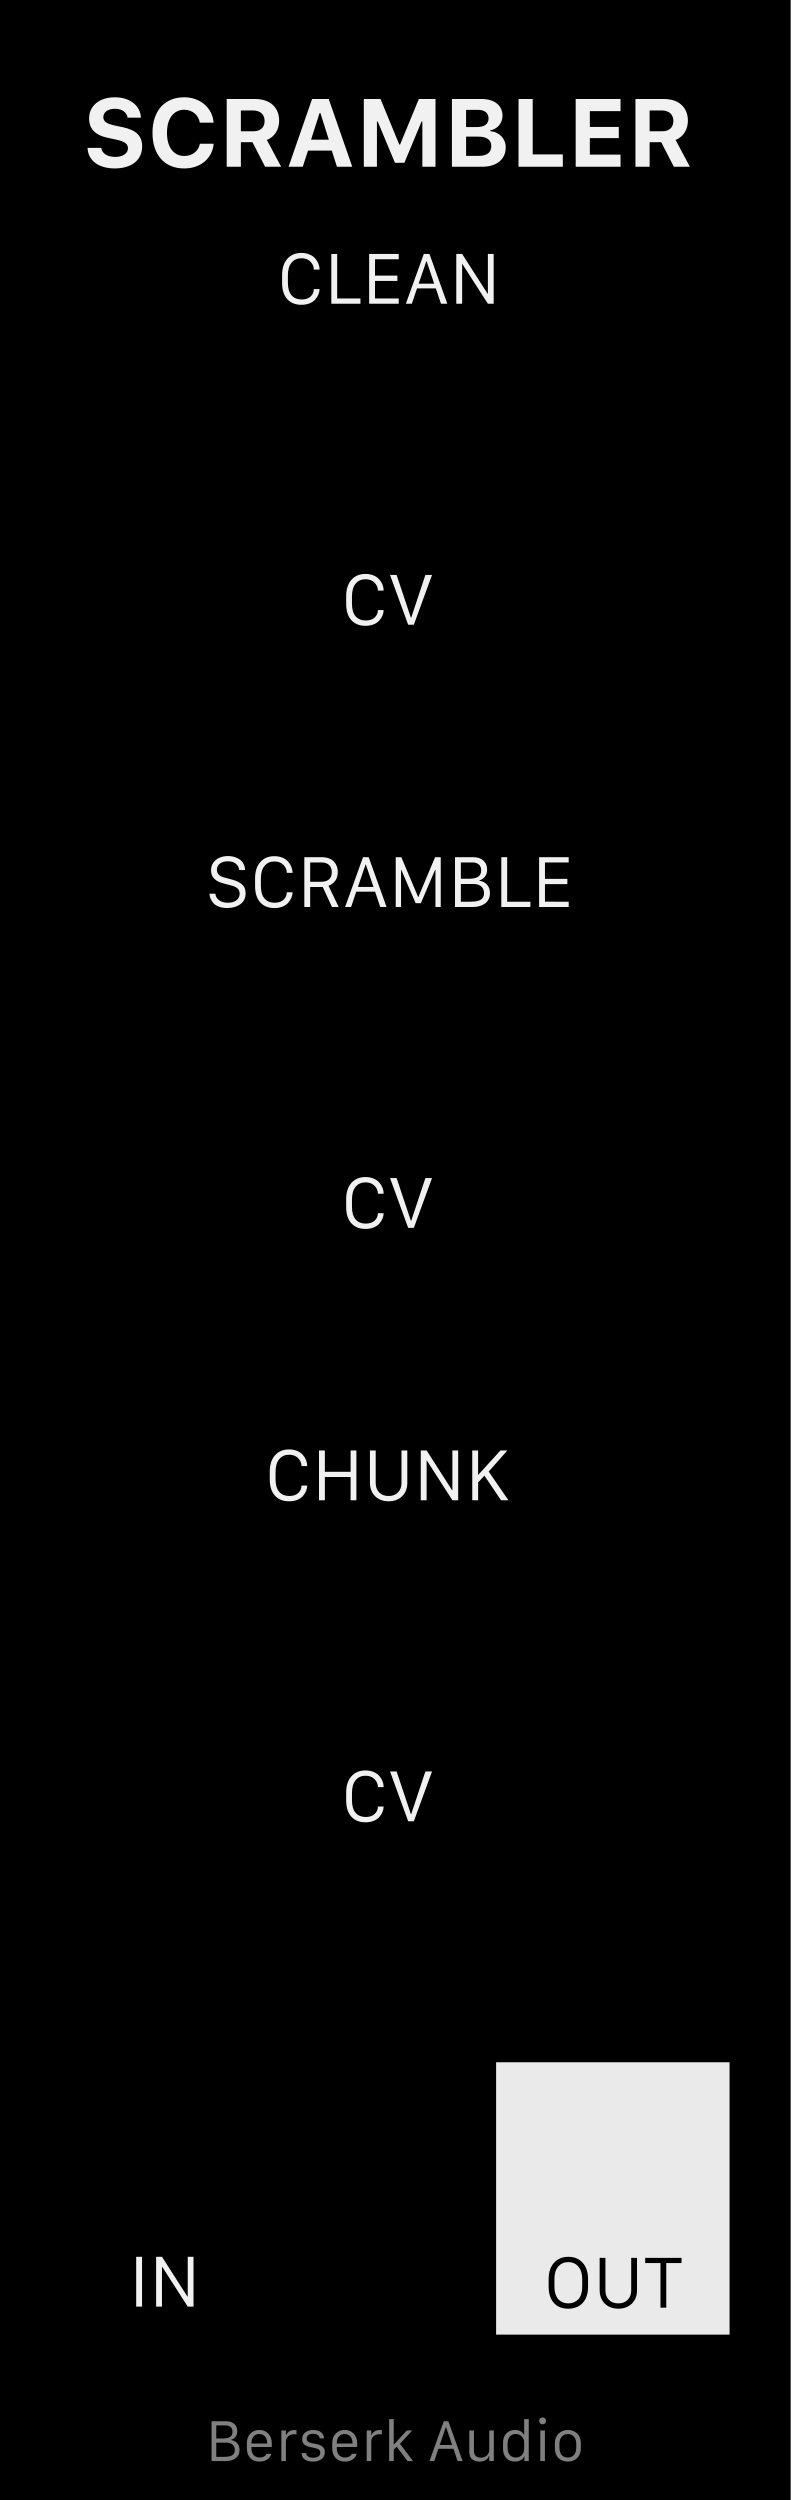
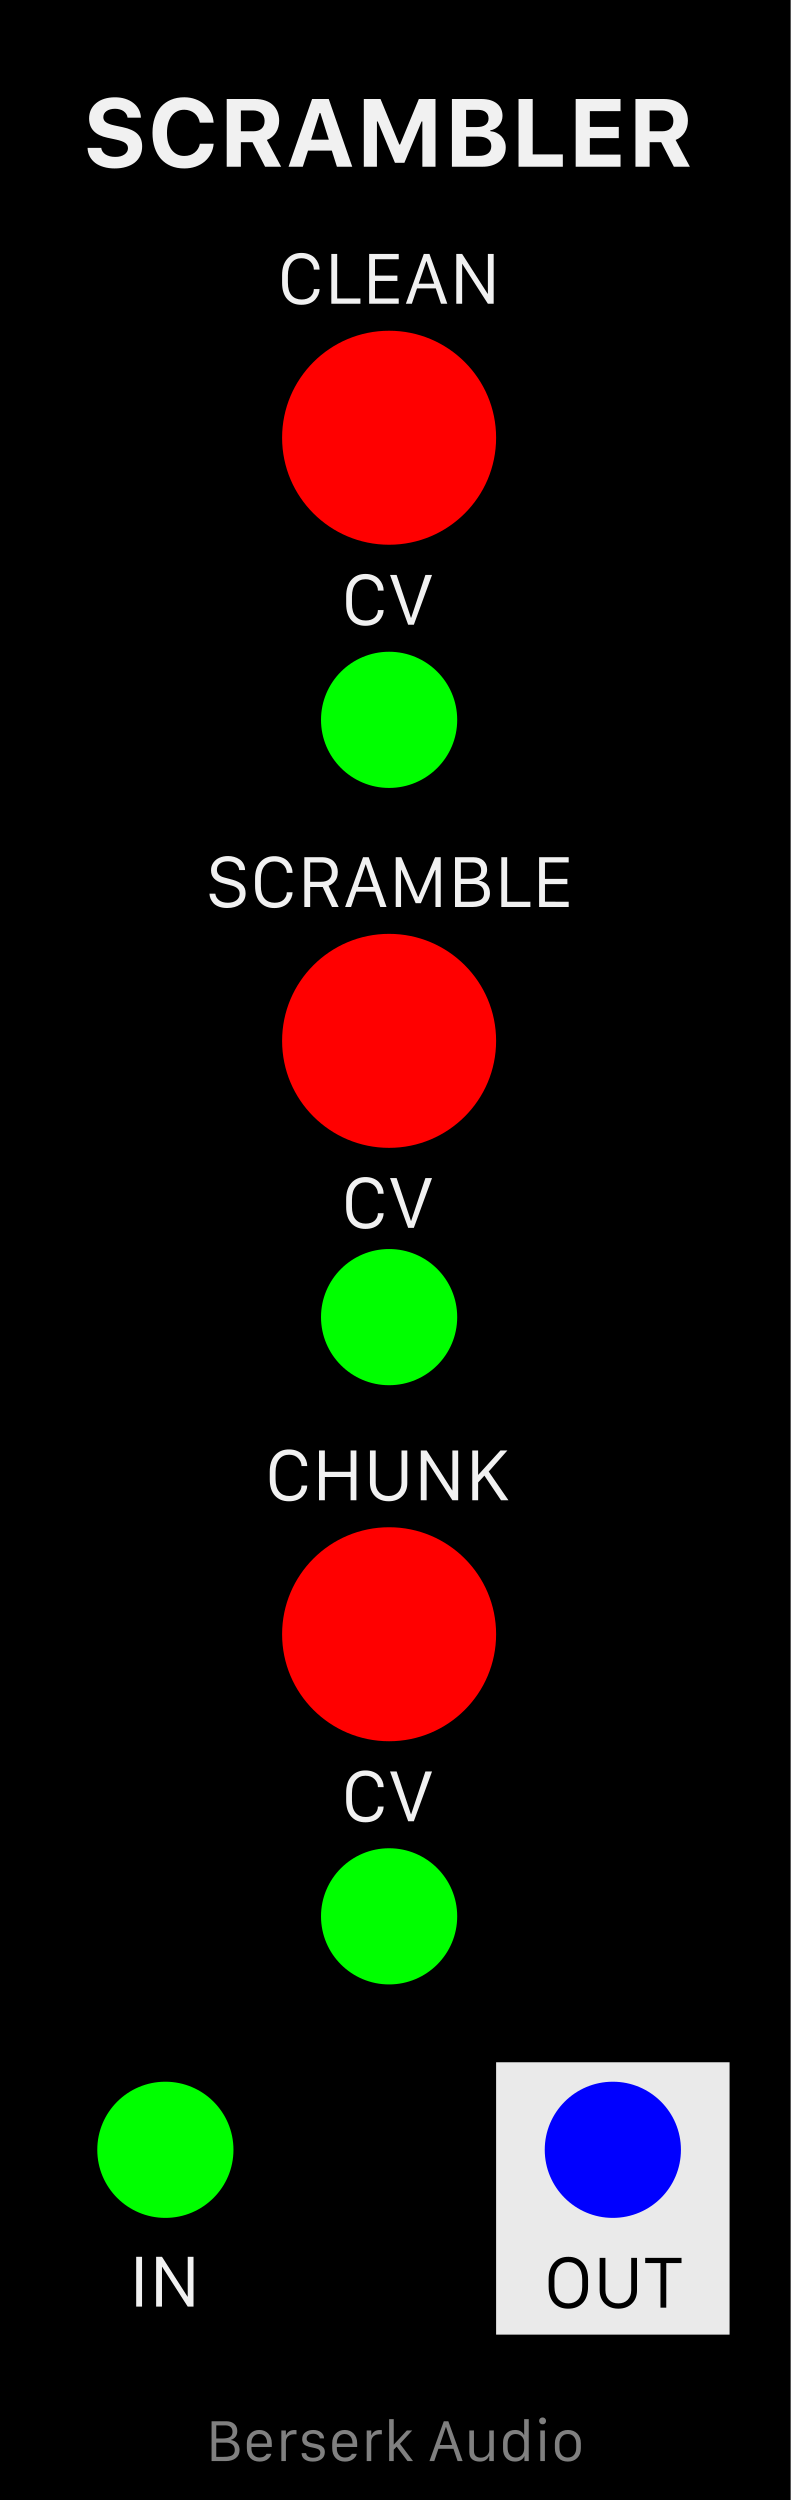
<svg xmlns="http://www.w3.org/2000/svg" width="40.64mm" height="128.5mm" viewBox="0 0 40.64 128.5" version="1.1" id="svg1">
  <defs id="defs1" />
  <g id="layer1">
    <rect style="display:inline;fill:#000000;fill-opacity:1;stroke-width:0.265" id="rect1" width="40.64" height="128.5" x="0" y="0" />
    <rect style="fill:#eaeaea;fill-opacity:1;stroke-width:0.265" id="rect5" width="12" height="14" x="25.5" y="106" />
    <path style="font-weight:bold;font-size:4.939px;font-family:Galvji;-inkscape-font-specification:'Galvji Bold';fill:#f1f1f1;stroke-width:0.265" d="m 5.204,7.602 q 0.012,0.106 0.07,0.193 0.058,0.084 0.152,0.145 0.096,0.06 0.224,0.094 0.128,0.031 0.282,0.031 0.142,0 0.26,-0.031 0.118,-0.034 0.203,-0.092 0.087,-0.06 0.135,-0.142 0.048,-0.082 0.048,-0.181 0,-0.082 -0.034,-0.15 Q 6.511,7.402 6.439,7.349 6.367,7.296 6.251,7.255 6.137,7.211 5.978,7.178 L 5.525,7.081 Q 4.58,6.883 4.58,6.088 q 0,-0.246 0.094,-0.446 0.096,-0.2 0.27,-0.342 0.174,-0.145 0.42,-0.222 0.246,-0.077 0.547,-0.077 0.287,0 0.528,0.077 0.241,0.077 0.417,0.217 0.176,0.137 0.277,0.33 0.101,0.193 0.109,0.424 H 6.557 Q 6.545,5.945 6.492,5.861 6.439,5.777 6.354,5.716 6.273,5.656 6.159,5.625 6.048,5.591 5.916,5.591 q -0.137,0 -0.248,0.031 -0.111,0.029 -0.191,0.087 -0.08,0.055 -0.123,0.137 -0.043,0.08 -0.043,0.178 0,0.162 0.133,0.26 0.135,0.099 0.441,0.164 l 0.42,0.089 q 0.263,0.055 0.451,0.142 0.191,0.084 0.311,0.205 0.123,0.121 0.181,0.28 0.058,0.159 0.058,0.362 0,0.263 -0.099,0.473 -0.096,0.21 -0.28,0.357 -0.183,0.145 -0.444,0.222 -0.26,0.08 -0.588,0.08 -0.311,0 -0.564,-0.075 Q 5.076,8.511 4.895,8.374 4.715,8.236 4.611,8.041 4.51,7.846 4.5,7.602 Z m 4.266,1.056 q -0.379,0 -0.682,-0.125 Q 8.486,8.405 8.274,8.169 8.064,7.932 7.951,7.592 7.838,7.252 7.838,6.828 q 0,-0.424 0.113,-0.762 0.113,-0.34 0.323,-0.576 0.212,-0.236 0.514,-0.362 0.304,-0.128 0.682,-0.128 0.309,0 0.576,0.099 0.268,0.096 0.468,0.27 0.2,0.174 0.323,0.412 0.123,0.239 0.142,0.523 h -0.709 Q 10.244,6.155 10.174,6.032 10.104,5.909 9.998,5.822 9.895,5.736 9.76,5.69 9.625,5.641 9.47,5.641 q -0.205,0 -0.369,0.082 -0.164,0.082 -0.28,0.236 -0.116,0.154 -0.178,0.374 -0.06,0.219 -0.06,0.494 0,0.275 0.06,0.497 0.063,0.219 0.178,0.374 0.116,0.152 0.28,0.236 0.164,0.082 0.371,0.082 0.157,0 0.292,-0.043 0.135,-0.046 0.239,-0.128 0.104,-0.082 0.174,-0.198 0.07,-0.116 0.096,-0.26 h 0.709 q -0.022,0.282 -0.145,0.516 -0.121,0.234 -0.321,0.403 -0.198,0.166 -0.465,0.26 -0.268,0.092 -0.581,0.092 z M 12.381,6.748 h 0.639 q 0.277,0 0.429,-0.14 0.152,-0.14 0.152,-0.393 0,-0.123 -0.041,-0.222 -0.041,-0.101 -0.118,-0.171 -0.075,-0.07 -0.186,-0.106 -0.109,-0.039 -0.244,-0.039 h -0.632 z m 0,1.821 H 11.653 V 5.089 h 1.461 q 0.287,0 0.516,0.077 0.229,0.077 0.388,0.222 0.159,0.145 0.244,0.352 0.087,0.205 0.087,0.465 0,0.166 -0.043,0.321 -0.041,0.152 -0.123,0.282 -0.08,0.128 -0.198,0.227 -0.118,0.099 -0.268,0.159 l 0.733,1.375 H 13.625 L 12.977,7.308 H 12.381 Z M 17.055,7.74 H 15.832 L 15.564,8.569 h -0.731 l 1.208,-3.48 h 0.856 l 1.208,3.48 H 17.317 Z M 15.989,7.178 h 0.912 L 16.469,5.813 H 16.425 Z m 2.711,1.391 V 5.089 h 0.859 l 0.962,2.339 h 0.043 l 0.965,-2.339 h 0.856 V 8.569 H 21.709 V 6.242 h -0.039 L 20.785,8.369 H 20.301 L 19.413,6.242 h -0.039 v 2.327 z m 4.529,0 V 5.089 h 1.522 q 0.253,0 0.453,0.06 0.2,0.06 0.338,0.174 0.14,0.111 0.212,0.273 0.075,0.159 0.075,0.362 0,0.137 -0.048,0.265 -0.048,0.125 -0.133,0.224 -0.084,0.099 -0.2,0.166 -0.116,0.068 -0.248,0.087 v 0.043 q 0.174,0.012 0.318,0.082 0.147,0.068 0.253,0.178 0.106,0.109 0.164,0.256 0.06,0.145 0.06,0.314 0,0.229 -0.084,0.415 -0.082,0.183 -0.239,0.314 -0.157,0.128 -0.381,0.198 -0.222,0.07 -0.499,0.07 z M 23.957,6.531 h 0.547 q 0.297,0 0.451,-0.113 0.157,-0.116 0.157,-0.328 0,-0.21 -0.142,-0.326 Q 24.827,5.646 24.564,5.646 h -0.608 z m 0.649,1.481 q 0.316,0 0.48,-0.128 0.166,-0.128 0.166,-0.374 0,-0.241 -0.171,-0.364 -0.169,-0.123 -0.492,-0.123 h -0.632 v 0.989 z m 4.324,0.557 H 26.653 V 5.089 h 0.728 v 2.846 h 1.548 z m 2.966,0 H 29.59 V 5.089 h 2.305 V 5.711 H 30.318 v 0.813 h 1.488 V 7.1 H 30.318 v 0.846 h 1.577 z m 1.495,-1.821 h 0.639 q 0.277,0 0.429,-0.14 0.152,-0.14 0.152,-0.393 0,-0.123 -0.041,-0.222 -0.041,-0.101 -0.118,-0.171 -0.075,-0.07 -0.186,-0.106 -0.109,-0.039 -0.244,-0.039 h -0.632 z m 0,1.821 H 32.662 V 5.089 h 1.461 q 0.287,0 0.516,0.077 0.229,0.077 0.388,0.222 0.159,0.145 0.244,0.352 0.087,0.205 0.087,0.465 0,0.166 -0.043,0.321 -0.041,0.152 -0.123,0.282 -0.08,0.128 -0.198,0.227 -0.118,0.099 -0.268,0.159 l 0.733,1.375 H 34.635 L 33.986,7.308 h -0.596 z" id="text1" aria-label="SCRAMBLER" />
    <path style="font-size:3.528px;font-family:Galvji;-inkscape-font-specification:Galvji;fill:#f1f1f1;stroke-width:0.265" d="M 7.301,118.56 H 7 V 116 H 7.301 Z m 1.025,0 H 8.025 V 116 h 0.301 l 1.309,2.046 H 9.649 V 116 h 0.298 v 2.56 H 9.649 l -1.313,-2.046 h -0.01 z" id="text2" aria-label="IN" />
    <path style="font-size:3.528px;font-family:Galvji;-inkscape-font-specification:Galvji;stroke-width:0.265" d="m 28.498,117.154 v 0.384 q 0,0.214 0.055,0.381 0.055,0.167 0.152,0.27 0.098,0.102 0.224,0.153 0.127,0.052 0.282,0.052 0.153,0 0.282,-0.052 0.129,-0.052 0.227,-0.153 0.1,-0.103 0.153,-0.27 0.053,-0.167 0.053,-0.381 v -0.384 q 0,-0.424 -0.2,-0.653 -0.198,-0.229 -0.517,-0.229 -0.315,0 -0.515,0.227 -0.198,0.227 -0.198,0.655 z m -0.298,0.384 v -0.384 q 0,-0.537 0.276,-0.846 0.276,-0.308 0.737,-0.308 0.463,0 0.737,0.307 0.276,0.307 0.276,0.847 v 0.384 q 0,0.537 -0.277,0.834 -0.276,0.295 -0.741,0.295 -0.467,0 -0.737,-0.295 -0.27,-0.296 -0.27,-0.834 z m 2.918,-1.485 v 1.671 q 0,0.305 0.179,0.487 0.179,0.183 0.484,0.183 0.301,0 0.482,-0.183 0.181,-0.183 0.181,-0.487 v -1.671 h 0.298 v 1.671 q 0,0.422 -0.265,0.682 -0.265,0.26 -0.696,0.26 -0.282,0 -0.501,-0.117 -0.219,-0.119 -0.339,-0.336 -0.119,-0.217 -0.119,-0.496 v -1.664 z m 3.128,2.56 h -0.298 v -2.291 h -0.785 v -0.269 h 1.867 v 0.269 h -0.784 z" id="text3" aria-label="OUT" />
    <path style="font-size:3.528px;font-family:Galvji;-inkscape-font-specification:Galvji;fill:#f1f1f1;stroke-width:0.265" d="m 14.798,14.154 v 0.376 q 0,0.434 0.188,0.649 0.188,0.215 0.518,0.215 0.296,0 0.462,-0.155 0.165,-0.157 0.165,-0.382 h 0.295 q 0,0.136 -0.057,0.274 -0.055,0.138 -0.164,0.262 -0.107,0.124 -0.293,0.2 -0.186,0.074 -0.424,0.074 -0.458,0 -0.723,-0.291 Q 14.5,15.083 14.5,14.535 v -0.388 q 0,-0.543 0.269,-0.844 Q 15.037,13 15.492,13 q 0.227,0 0.41,0.076 0.183,0.074 0.293,0.2 0.112,0.126 0.171,0.276 0.06,0.148 0.06,0.305 h -0.295 q 0,-0.229 -0.172,-0.407 -0.172,-0.177 -0.467,-0.177 -0.315,0 -0.505,0.227 -0.189,0.227 -0.189,0.655 z m 3.728,1.187 v 0.272 H 17.03 v -2.56 h 0.301 v 2.288 z m 1.969,0 v 0.272 h -1.521 v -2.56 h 1.521 v 0.272 h -1.22 v 0.842 h 1.151 v 0.272 h -1.151 v 0.901 z m 0.674,0.272 h -0.308 l 0.922,-2.56 h 0.291 l 0.918,2.56 H 22.667 l -0.265,-0.789 h -0.968 z m 0.756,-2.191 h -0.01 L 21.519,14.581 h 0.799 z m 1.829,2.191 h -0.301 v -2.56 h 0.301 l 1.309,2.046 h 0.014 v -2.046 h 0.298 v 2.56 h -0.298 l -1.313,-2.046 h -0.01 z" id="text4" aria-label="CLEAN" />
    <path style="font-size:3.528px;font-family:Galvji;-inkscape-font-specification:Galvji;fill:#f1f1f1;stroke-width:0.265" d="m 10.767,45.934 h 0.301 q 0.021,0.205 0.189,0.336 0.169,0.131 0.458,0.131 0.272,0 0.438,-0.126 0.165,-0.126 0.165,-0.341 0,-0.16 -0.103,-0.26 -0.102,-0.102 -0.32,-0.158 L 11.437,45.394 q -0.258,-0.067 -0.425,-0.229 -0.165,-0.162 -0.165,-0.434 0,-0.229 0.126,-0.4 0.127,-0.171 0.322,-0.25 Q 11.491,44 11.72,44 q 0.165,0 0.314,0.043 0.15,0.043 0.277,0.127 0.127,0.083 0.203,0.227 0.078,0.143 0.084,0.326 h -0.301 q -0.021,-0.202 -0.171,-0.326 -0.148,-0.126 -0.413,-0.126 -0.25,0 -0.407,0.115 -0.157,0.114 -0.157,0.322 0,0.296 0.363,0.391 l 0.448,0.121 q 0.322,0.09 0.493,0.25 0.171,0.16 0.171,0.443 0,0.365 -0.267,0.563 -0.267,0.196 -0.68,0.196 -0.236,0 -0.419,-0.067 -0.183,-0.069 -0.284,-0.179 -0.1,-0.112 -0.152,-0.236 -0.052,-0.124 -0.055,-0.257 z m 2.642,-0.773 v 0.376 q 0,0.434 0.188,0.649 0.188,0.215 0.518,0.215 0.296,0 0.462,-0.155 0.165,-0.157 0.165,-0.382 h 0.295 q 0,0.136 -0.057,0.274 -0.055,0.138 -0.164,0.262 -0.107,0.124 -0.293,0.2 -0.186,0.074 -0.424,0.074 -0.458,0 -0.723,-0.291 -0.265,-0.293 -0.265,-0.841 v -0.388 q 0,-0.543 0.269,-0.844 0.269,-0.303 0.723,-0.303 0.227,0 0.41,0.076 0.183,0.074 0.293,0.2 0.112,0.126 0.171,0.276 0.06,0.148 0.06,0.305 h -0.295 q 0,-0.229 -0.172,-0.407 -0.172,-0.177 -0.467,-0.177 -0.315,0 -0.505,0.227 -0.189,0.227 -0.189,0.655 z m 3.144,-1.101 q 0.203,0 0.363,0.064 0.16,0.062 0.255,0.169 0.095,0.105 0.143,0.238 0.048,0.133 0.048,0.286 0,0.288 -0.138,0.463 -0.138,0.176 -0.339,0.25 l 0.524,1.09 h -0.345 L 16.589,45.592 h -0.646 v 1.028 h -0.301 v -2.56 z m -0.61,1.263 h 0.56 q 0.272,0 0.412,-0.126 0.14,-0.126 0.14,-0.358 0,-0.248 -0.143,-0.379 -0.143,-0.131 -0.394,-0.131 h -0.574 z m 2.103,1.297 h -0.308 l 0.922,-2.56 h 0.291 l 0.918,2.56 h -0.324 L 19.28,45.831 h -0.968 z m 0.756,-2.191 h -0.01 l -0.394,1.159 h 0.799 z m 1.812,2.191 h -0.274 v -2.56 h 0.288 l 0.865,2.05 h 0.01 l 0.86,-2.05 h 0.291 v 2.56 H 22.382 v -1.907 h -0.019 l -0.73,1.71 h -0.269 l -0.736,-1.71 h -0.014 z m 2.773,0 v -2.56 h 0.947 q 0.315,0 0.508,0.169 0.195,0.169 0.195,0.462 0,0.222 -0.109,0.365 -0.107,0.141 -0.298,0.202 v 0.01 q 0.133,0.022 0.238,0.076 0.107,0.053 0.174,0.136 0.069,0.083 0.105,0.191 0.036,0.107 0.036,0.233 0,0.345 -0.245,0.531 Q 24.697,46.62 24.293,46.62 Z m 0.301,-2.291 v 0.839 h 0.401 q 0.327,0 0.484,-0.1 0.158,-0.1 0.158,-0.327 0,-0.207 -0.122,-0.308 -0.122,-0.103 -0.319,-0.103 z m 0,1.108 v 0.911 h 0.455 q 0.136,0 0.238,-0.009 0.103,-0.01 0.2,-0.038 0.096,-0.029 0.158,-0.076 0.064,-0.047 0.102,-0.126 0.038,-0.079 0.038,-0.189 0,-0.233 -0.15,-0.353 -0.148,-0.121 -0.401,-0.121 z m 3.574,0.911 v 0.272 h -1.495 v -2.56 h 0.301 v 2.288 z m 1.969,0 v 0.272 h -1.521 v -2.56 h 1.521 v 0.272 h -1.22 v 0.842 h 1.151 v 0.272 h -1.151 v 0.901 z" id="text5" aria-label="SCRAMBLE" />
    <path style="font-size:3.528px;font-family:Galvji;-inkscape-font-specification:Galvji;fill:#f1f1f1;stroke-width:0.265" d="m 18.091,30.654 v 0.376 q 0,0.434 0.188,0.649 0.188,0.215 0.518,0.215 0.296,0 0.462,-0.155 0.165,-0.157 0.165,-0.382 h 0.295 q 0,0.136 -0.057,0.274 -0.055,0.138 -0.164,0.262 -0.107,0.124 -0.293,0.2 -0.186,0.074 -0.424,0.074 -0.458,0 -0.723,-0.291 Q 17.794,31.583 17.794,31.035 v -0.388 q 0,-0.543 0.269,-0.844 Q 18.331,29.5 18.786,29.5 q 0.227,0 0.41,0.076 0.183,0.074 0.293,0.2 0.112,0.126 0.171,0.276 0.06,0.148 0.06,0.305 h -0.295 q 0,-0.229 -0.172,-0.407 -0.172,-0.177 -0.467,-0.177 -0.315,0 -0.505,0.227 -0.189,0.227 -0.189,0.655 z m 3.18,1.459 h -0.291 L 20.048,29.553 h 0.338 l 0.734,2.198 h 0.015 l 0.73,-2.198 H 22.206 Z" id="text6" aria-label="CV" />
    <path style="font-size:3.528px;font-family:Galvji;-inkscape-font-specification:Galvji;fill:#f1f1f1;stroke-width:0.265" d="m 18.091,61.654 v 0.376 q 0,0.434 0.188,0.649 0.188,0.215 0.518,0.215 0.296,0 0.462,-0.155 0.165,-0.157 0.165,-0.382 h 0.295 q 0,0.136 -0.057,0.274 -0.055,0.138 -0.164,0.262 -0.107,0.124 -0.293,0.2 -0.186,0.074 -0.424,0.074 -0.458,0 -0.723,-0.291 -0.265,-0.293 -0.265,-0.841 v -0.388 q 0,-0.543 0.269,-0.844 Q 18.331,60.5 18.786,60.5 q 0.227,0 0.41,0.076 0.183,0.074 0.293,0.2 0.112,0.126 0.171,0.276 0.06,0.148 0.06,0.305 h -0.295 q 0,-0.229 -0.172,-0.407 -0.172,-0.177 -0.467,-0.177 -0.315,0 -0.505,0.227 -0.189,0.227 -0.189,0.655 z m 3.18,1.459 h -0.291 l -0.932,-2.56 h 0.338 l 0.734,2.198 h 0.015 l 0.73,-2.198 h 0.341 z" id="text7" aria-label="CV" />
    <path d="m 10.875,126.5 v -2.048 h 0.758 q 0.252,0 0.407,0.135 0.156,0.135 0.156,0.369 0,0.178 -0.087,0.292 -0.085,0.113 -0.238,0.161 v 0.008 q 0.106,0.018 0.19,0.061 0.085,0.043 0.139,0.109 0.055,0.066 0.084,0.153 0.029,0.085 0.029,0.186 0,0.276 -0.196,0.424 Q 11.922,126.5 11.598,126.5 Z m 0.241,-1.833 v 0.671 h 0.321 q 0.262,0 0.387,-0.08 0.127,-0.08 0.127,-0.262 0,-0.165 -0.098,-0.247 -0.098,-0.083 -0.255,-0.083 z m 0,0.886 v 0.729 h 0.364 q 0.109,0 0.19,-0.007 0.083,-0.008 0.16,-0.03 0.077,-0.023 0.127,-0.061 0.051,-0.037 0.081,-0.101 0.03,-0.063 0.03,-0.152 0,-0.186 -0.12,-0.282 -0.119,-0.097 -0.321,-0.097 z m 2.231,0.973 q -0.309,0 -0.484,-0.185 -0.175,-0.186 -0.175,-0.502 v -0.255 q 0,-0.31 0.179,-0.497 0.179,-0.187 0.462,-0.187 0.282,0 0.462,0.187 0.179,0.187 0.179,0.497 v 0.193 h -1.045 v 0.08 q 0,0.2 0.11,0.329 0.112,0.13 0.311,0.13 0.138,0 0.23,-0.055 0.094,-0.057 0.12,-0.135 h 0.249 q -0.011,0.066 -0.052,0.132 -0.041,0.066 -0.112,0.128 -0.07,0.062 -0.185,0.101 -0.113,0.039 -0.251,0.039 z m -0.422,-0.93 h 0.806 v -0.028 q 0,-0.138 -0.051,-0.243 -0.05,-0.105 -0.142,-0.16 -0.091,-0.057 -0.211,-0.057 -0.181,0 -0.292,0.125 -0.11,0.124 -0.11,0.333 z M 14.461,126.5 v -1.575 h 0.234 v 0.244 h 0.012 q 0.04,-0.106 0.145,-0.186 0.105,-0.08 0.296,-0.08 0.029,0 0.092,0.006 v 0.218 q -0.034,-0.006 -0.121,-0.006 -0.138,0 -0.236,0.054 -0.096,0.052 -0.143,0.138 -0.045,0.084 -0.045,0.193 V 126.5 Z m 1.072,-1.127 q 0,-0.233 0.164,-0.353 0.165,-0.12 0.409,-0.12 0.123,0 0.226,0.033 0.103,0.033 0.175,0.091 0.072,0.057 0.11,0.136 0.039,0.08 0.039,0.175 h -0.22 q -0.005,-0.061 -0.041,-0.113 -0.036,-0.054 -0.114,-0.091 -0.079,-0.037 -0.185,-0.037 -0.098,0 -0.172,0.029 -0.074,0.029 -0.119,0.088 -0.043,0.058 -0.043,0.135 0,0.055 0.022,0.095 0.023,0.04 0.052,0.063 0.029,0.022 0.084,0.043 0.057,0.021 0.092,0.028 0.036,0.007 0.105,0.021 0.005,0 0.01,0.001 0.005,0.001 0.011,0.001 0.005,0 0.011,0.004 0.083,0.014 0.143,0.029 0.061,0.014 0.128,0.037 0.068,0.022 0.113,0.054 0.045,0.032 0.085,0.076 0.041,0.044 0.059,0.105 0.019,0.061 0.019,0.135 0,0.229 -0.169,0.358 -0.169,0.13 -0.448,0.13 -0.258,0 -0.418,-0.113 -0.158,-0.114 -0.158,-0.321 h 0.232 q 0.034,0.236 0.356,0.236 0.127,0 0.212,-0.036 0.087,-0.036 0.124,-0.091 0.037,-0.057 0.037,-0.134 0,-0.052 -0.022,-0.092 -0.021,-0.04 -0.051,-0.063 -0.03,-0.025 -0.091,-0.047 -0.059,-0.022 -0.105,-0.032 -0.044,-0.01 -0.127,-0.028 -0.109,-0.022 -0.172,-0.037 -0.063,-0.017 -0.143,-0.051 -0.08,-0.034 -0.123,-0.076 -0.041,-0.043 -0.07,-0.109 -0.028,-0.068 -0.028,-0.16 z m 2.202,1.153 q -0.309,0 -0.484,-0.185 -0.175,-0.186 -0.175,-0.502 v -0.255 q 0,-0.31 0.179,-0.497 0.179,-0.187 0.462,-0.187 0.282,0 0.462,0.187 0.179,0.187 0.179,0.497 v 0.193 h -1.045 v 0.08 q 0,0.2 0.11,0.329 0.112,0.13 0.311,0.13 0.138,0 0.23,-0.055 0.094,-0.057 0.12,-0.135 h 0.249 q -0.011,0.066 -0.052,0.132 -0.041,0.066 -0.112,0.128 -0.07,0.062 -0.185,0.101 -0.113,0.039 -0.251,0.039 z m -0.422,-0.93 h 0.806 v -0.028 q 0,-0.138 -0.051,-0.243 -0.05,-0.105 -0.142,-0.16 -0.091,-0.057 -0.211,-0.057 -0.181,0 -0.292,0.125 -0.11,0.124 -0.11,0.333 z M 18.848,126.5 v -1.575 h 0.234 v 0.244 h 0.012 q 0.04,-0.106 0.145,-0.186 0.105,-0.08 0.296,-0.08 0.029,0 0.092,0.006 v 0.218 q -0.034,-0.006 -0.121,-0.006 -0.138,0 -0.236,0.054 -0.096,0.052 -0.143,0.138 -0.045,0.084 -0.045,0.193 V 126.5 Z m 1.39,-0.588 V 126.5 h -0.236 v -2.157 h 0.236 v 1.305 h 0.008 l 0.666,-0.723 h 0.278 l -0.631,0.686 0.671,0.889 h -0.284 l -0.557,-0.74 z M 22.321,126.5 h -0.247 l 0.737,-2.048 h 0.233 L 23.779,126.5 h -0.259 l -0.212,-0.631 h -0.774 z m 0.605,-1.753 h -0.008 l -0.316,0.927 h 0.639 z m 2.456,0.178 V 126.5 h -0.234 v -0.26 h -0.015 q -0.04,0.114 -0.16,0.201 -0.119,0.085 -0.307,0.085 -0.252,0 -0.398,-0.12 -0.145,-0.121 -0.145,-0.379 v -1.102 h 0.238 v 1.042 q 0,0.356 0.358,0.356 0.182,0 0.305,-0.114 0.124,-0.116 0.124,-0.273 v -1.01 z m 1.09,-0.025 q 0.183,0 0.299,0.074 0.117,0.074 0.16,0.181 h 0.011 v -0.812 h 0.236 V 126.5 h -0.223 v -0.249 h -0.012 q -0.03,0.106 -0.157,0.19 -0.127,0.083 -0.321,0.083 -0.273,0 -0.441,-0.176 -0.167,-0.176 -0.167,-0.473 v -0.327 q 0,-0.289 0.167,-0.469 0.168,-0.179 0.449,-0.179 z m 0.032,0.209 q -0.192,0 -0.303,0.132 -0.11,0.131 -0.11,0.367 v 0.207 q 0,0.237 0.113,0.369 0.114,0.132 0.309,0.132 0.196,0 0.313,-0.127 0.117,-0.128 0.117,-0.347 v -0.295 q 0,-0.189 -0.124,-0.313 -0.123,-0.125 -0.314,-0.125 z M 27.771,126.5 v -1.575 H 28.007 V 126.5 Z m -0.061,-2.066 q 0,-0.077 0.051,-0.127 0.052,-0.051 0.127,-0.051 0.077,0 0.127,0.051 0.051,0.05 0.051,0.127 0,0.052 -0.023,0.092 -0.022,0.04 -0.063,0.062 -0.041,0.021 -0.091,0.021 -0.074,0 -0.127,-0.05 -0.051,-0.05 -0.051,-0.125 z m 1.479,0.466 q 0.295,0 0.481,0.183 0.186,0.183 0.186,0.504 v 0.249 q 0,0.321 -0.187,0.506 -0.187,0.183 -0.48,0.183 -0.299,0 -0.484,-0.182 Q 28.521,126.161 28.521,125.837 v -0.249 q 0,-0.31 0.189,-0.499 0.189,-0.189 0.48,-0.189 z m -0.434,0.714 v 0.197 q 0,0.156 0.051,0.269 0.052,0.113 0.15,0.175 0.098,0.062 0.233,0.062 0.203,0 0.316,-0.136 0.114,-0.136 0.114,-0.369 v -0.197 q 0,-0.23 -0.117,-0.367 -0.116,-0.138 -0.313,-0.138 -0.196,0 -0.316,0.139 -0.119,0.138 -0.119,0.365 z" id="brand-text" style="font-size:2.822px;font-family:Galvji;-inkscape-font-specification:Galvji;text-anchor:middle;fill:#808080" aria-label="Berserk Audio" />
    <path style="font-size:3.528px;font-family:Galvji;-inkscape-font-specification:Galvji;fill:#f1f1f1;stroke-width:0.265" d="m 18.091,92.154 v 0.376 q 0,0.434 0.188,0.649 0.188,0.215 0.518,0.215 0.296,0 0.462,-0.155 0.165,-0.157 0.165,-0.382 h 0.295 q 0,0.136 -0.057,0.274 -0.055,0.138 -0.164,0.262 -0.107,0.124 -0.293,0.2 -0.186,0.074 -0.424,0.074 -0.458,0 -0.723,-0.291 -0.265,-0.293 -0.265,-0.841 v -0.388 q 0,-0.543 0.269,-0.844 Q 18.331,91 18.786,91 q 0.227,0 0.41,0.076 0.183,0.074 0.293,0.2 0.112,0.126 0.171,0.276 0.06,0.148 0.06,0.305 h -0.295 q 0,-0.229 -0.172,-0.407 -0.172,-0.177 -0.467,-0.177 -0.315,0 -0.505,0.227 -0.189,0.227 -0.189,0.655 z m 3.18,1.459 h -0.291 l -0.932,-2.56 h 0.338 l 0.734,2.198 h 0.015 l 0.73,-2.198 h 0.341 z" id="path4" aria-label="CV" />
    <path d="m 14.164,75.654 v 0.376 q 0,0.434 0.188,0.649 0.188,0.215 0.518,0.215 0.296,0 0.462,-0.155 0.165,-0.157 0.165,-0.382 h 0.295 q 0,0.136 -0.057,0.274 -0.055,0.138 -0.164,0.262 -0.107,0.124 -0.293,0.2 -0.186,0.074 -0.424,0.074 -0.458,0 -0.723,-0.291 -0.265,-0.293 -0.265,-0.841 v -0.388 q 0,-0.543 0.269,-0.844 Q 14.403,74.5 14.858,74.5 q 0.227,0 0.41,0.076 0.183,0.074 0.293,0.2 0.112,0.126 0.171,0.276 0.06,0.148 0.06,0.305 h -0.295 q 0,-0.229 -0.172,-0.407 -0.172,-0.177 -0.467,-0.177 -0.315,0 -0.505,0.227 -0.189,0.227 -0.189,0.655 z m 4.155,1.459 h -0.298 v -1.194 h -1.323 v 1.194 h -0.301 v -2.56 h 0.301 v 1.097 h 1.323 v -1.097 h 0.298 z m 0.992,-2.56 v 1.671 q 0,0.305 0.179,0.487 0.179,0.183 0.484,0.183 0.301,0 0.482,-0.183 0.181,-0.183 0.181,-0.487 v -1.671 h 0.298 v 1.671 q 0,0.422 -0.265,0.682 -0.265,0.26 -0.696,0.26 -0.282,0 -0.501,-0.117 -0.219,-0.119 -0.339,-0.336 -0.119,-0.217 -0.119,-0.496 v -1.664 z m 2.618,2.56 h -0.301 v -2.56 h 0.301 l 1.309,2.046 h 0.014 v -2.046 h 0.298 v 2.56 h -0.298 l -1.313,-2.046 h -0.01 z m 4.151,-2.56 -0.961,1.087 1.015,1.473 h -0.382 l -0.854,-1.266 -0.322,0.351 v 0.915 H 24.274 v -2.56 h 0.301 v 1.251 h 0.01 l 1.137,-1.251 z" id="text8" style="font-size:3.528px;font-family:Galvji;-inkscape-font-specification:Galvji;fill:#f1f1f1;stroke-width:0.265" aria-label="CHUNK" />
  </g>
-   <g id="layer3" style="display:none">
+   <g id="layer3" style="display:inline">
    <circle style="fill:#ff0000;fill-opacity:1;stroke-width:0.265" id="path5" cx="20" cy="22.5" r="5.5" />
    <circle style="fill:#ff0000;fill-opacity:1;stroke-width:0.265" id="circle6" cx="20" cy="53.5" r="5.5" />
    <circle style="fill:#00ff00;fill-opacity:1;stroke-width:0.265" id="circle7" cx="8.5" cy="110.5" r="3.5" />
    <circle style="fill:#0000ff;fill-opacity:1;stroke-width:0.265" id="circle8" cx="31.5" cy="110.5" r="3.5" />
    <circle style="fill:#00ff00;fill-opacity:1;stroke-width:0.265" id="circle1" cx="20" cy="67.7" r="3.5" />
-     <circle style="fill:#00ff00;fill-opacity:1;stroke-width:0.265" id="circle2" cx="20.1" cy="37" r="3.5" />
+     <circle style="fill:#00ff00;fill-opacity:1;stroke-width:0.265" id="circle2" cx="20" cy="37" r="3.5" />
    <circle style="fill:#ff0000;fill-opacity:1;stroke-width:0.265" id="circle3" cx="20" cy="84" r="5.5" />
    <circle style="fill:#00ff00;fill-opacity:1;stroke-width:0.265" id="circle4" cx="20" cy="98.5" r="3.5" />
  </g>
</svg>
